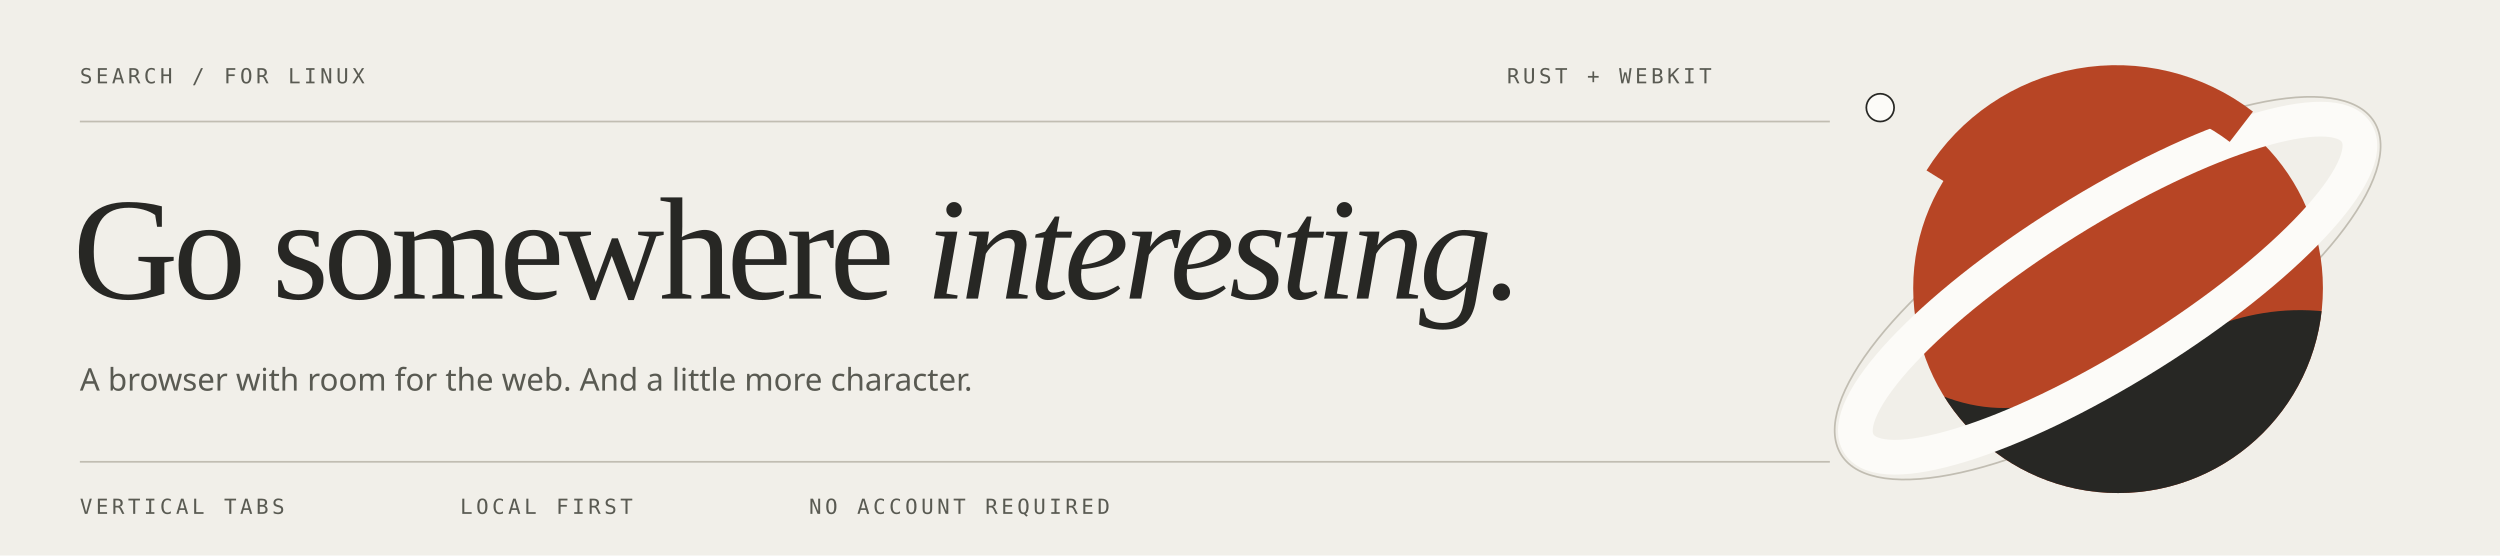
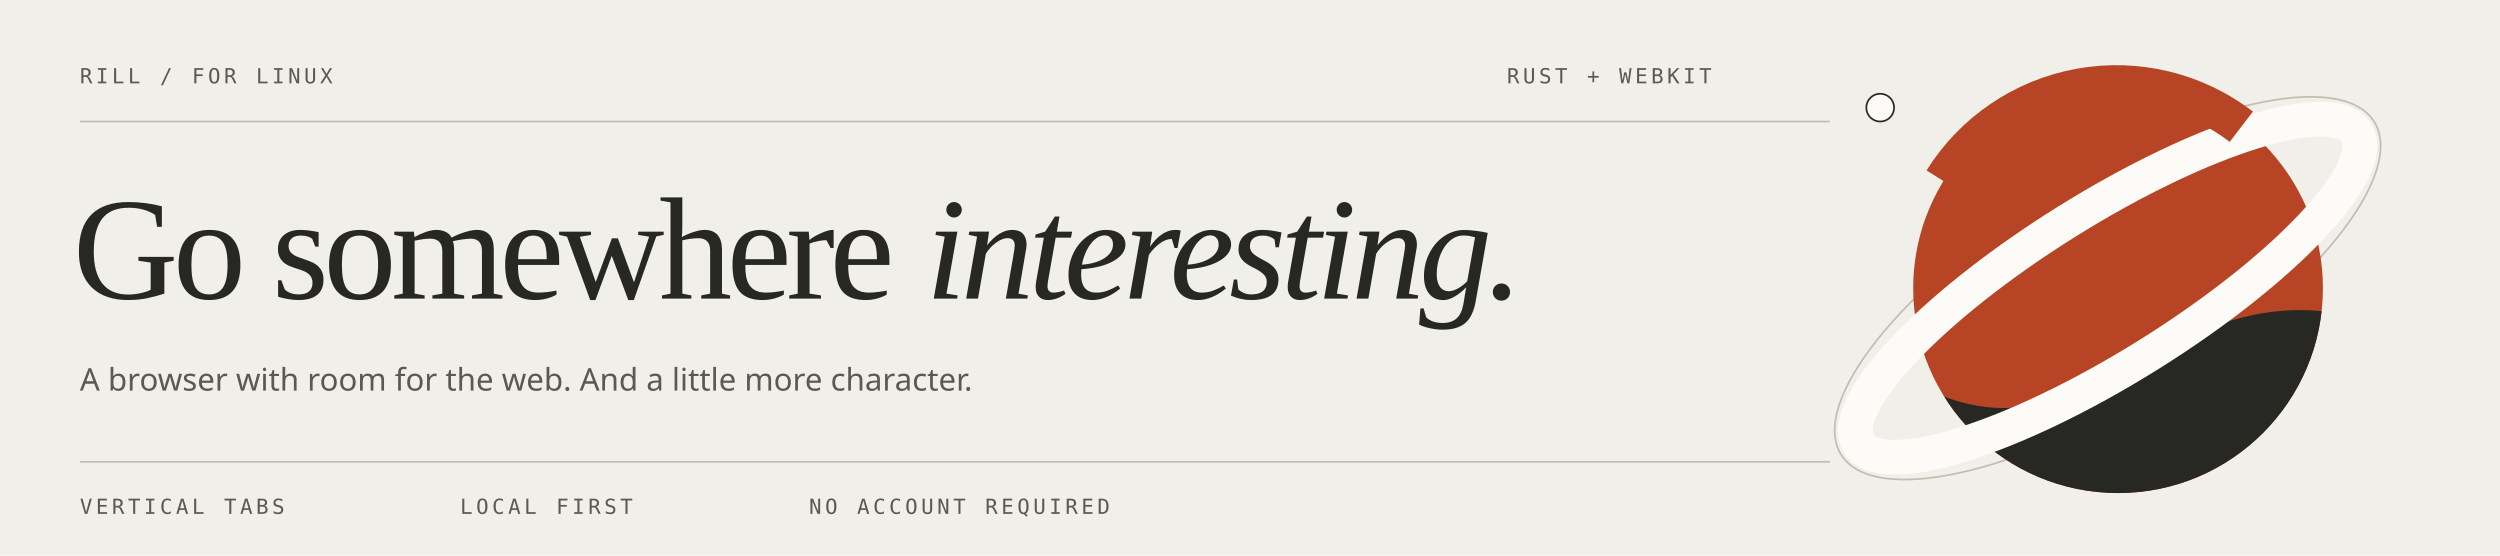
<svg xmlns="http://www.w3.org/2000/svg" width="1440" height="320" viewBox="0 0 1440 320" role="img" aria-labelledby="title description">
  <defs>
    <clipPath id="planet">
      <circle cx="1220" cy="166" r="118" />
    </clipPath>
  </defs>
  <rect width="1440" height="320" fill="#f1efe9" />
  <path d="M46 70h1008M46 266h1008" fill="none" stroke="#c1bdb2" />
  <g font-family="DejaVu Sans Mono,monospace" font-size="12" letter-spacing="2" fill="#595a52">
-     <text x="46" y="48">SEARCH / FOR LINUX</text>
+     <text x="46" y="48">RILL / FOR LINUX</text>
    <text x="868" y="48">RUST + WEBKIT</text>
    <text x="46" y="296">VERTICAL TABS</text>
    <text x="265" y="296">LOCAL FIRST</text>
    <text x="466" y="296">NO ACCOUNT REQUIRED</text>
  </g>
  <text x="42" y="172" fill="#272724" font-family="Liberation Serif,Georgia,serif" font-size="84" letter-spacing="-3">Go somewhere <tspan font-style="italic">interesting.</tspan>
  </text>
  <text x="46" y="225" fill="#595a52" font-family="Adwaita Sans,Noto Sans,sans-serif" font-size="18">A browser with room for the web. And a little more character.</text>
  <ellipse cx="1214" cy="166" rx="181" ry="64" transform="rotate(-32 1214 166)" fill="none" stroke="#c1bdb2" />
  <circle cx="1220" cy="166" r="118" fill="#b74525" />
  <path d="M1100 219c99 57 142-58 250-38l30 143h-290Z" fill="#272724" clip-path="url(#planet)" />
  <ellipse cx="1214" cy="166" rx="169" ry="45" transform="rotate(-32 1214 166)" fill="none" stroke="#fcfbf8" stroke-width="20" />
  <path d="M1119 104a118 118 0 0 1 172-31" fill="none" stroke="#b74525" stroke-width="22" />
  <circle cx="1083" cy="62" r="8" fill="#fcfbf8" stroke="#272724" />
</svg>
